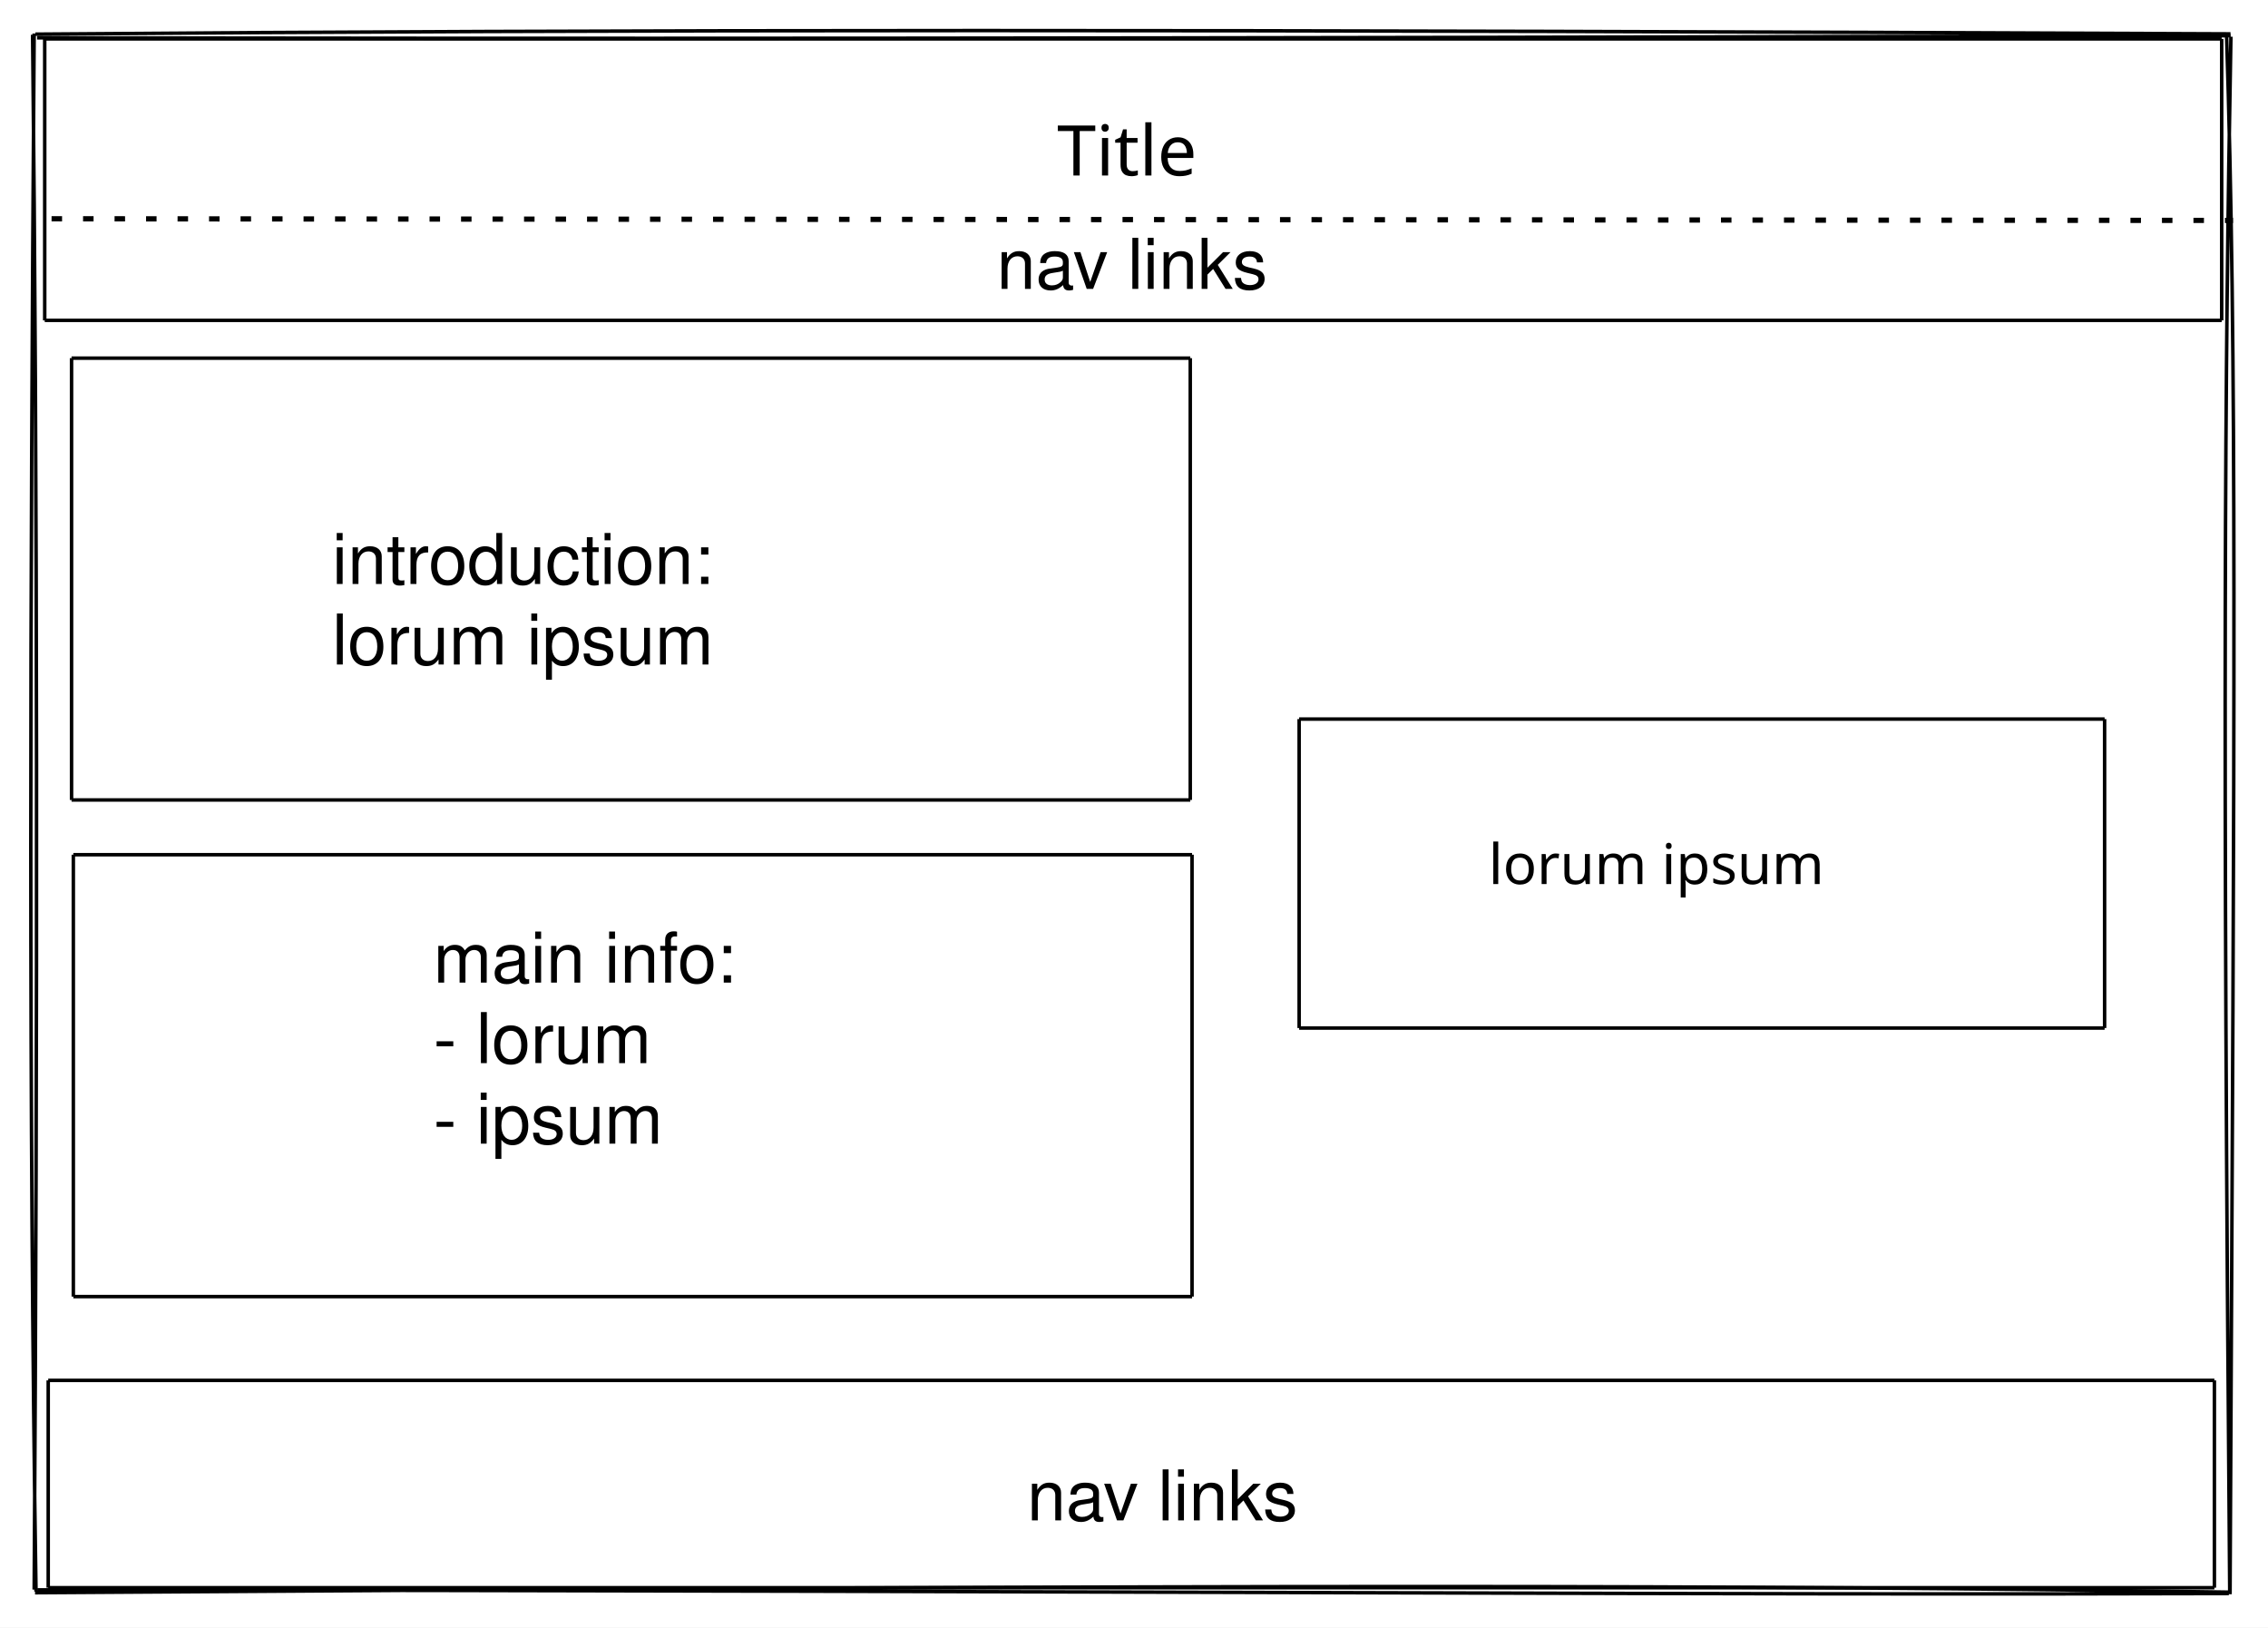
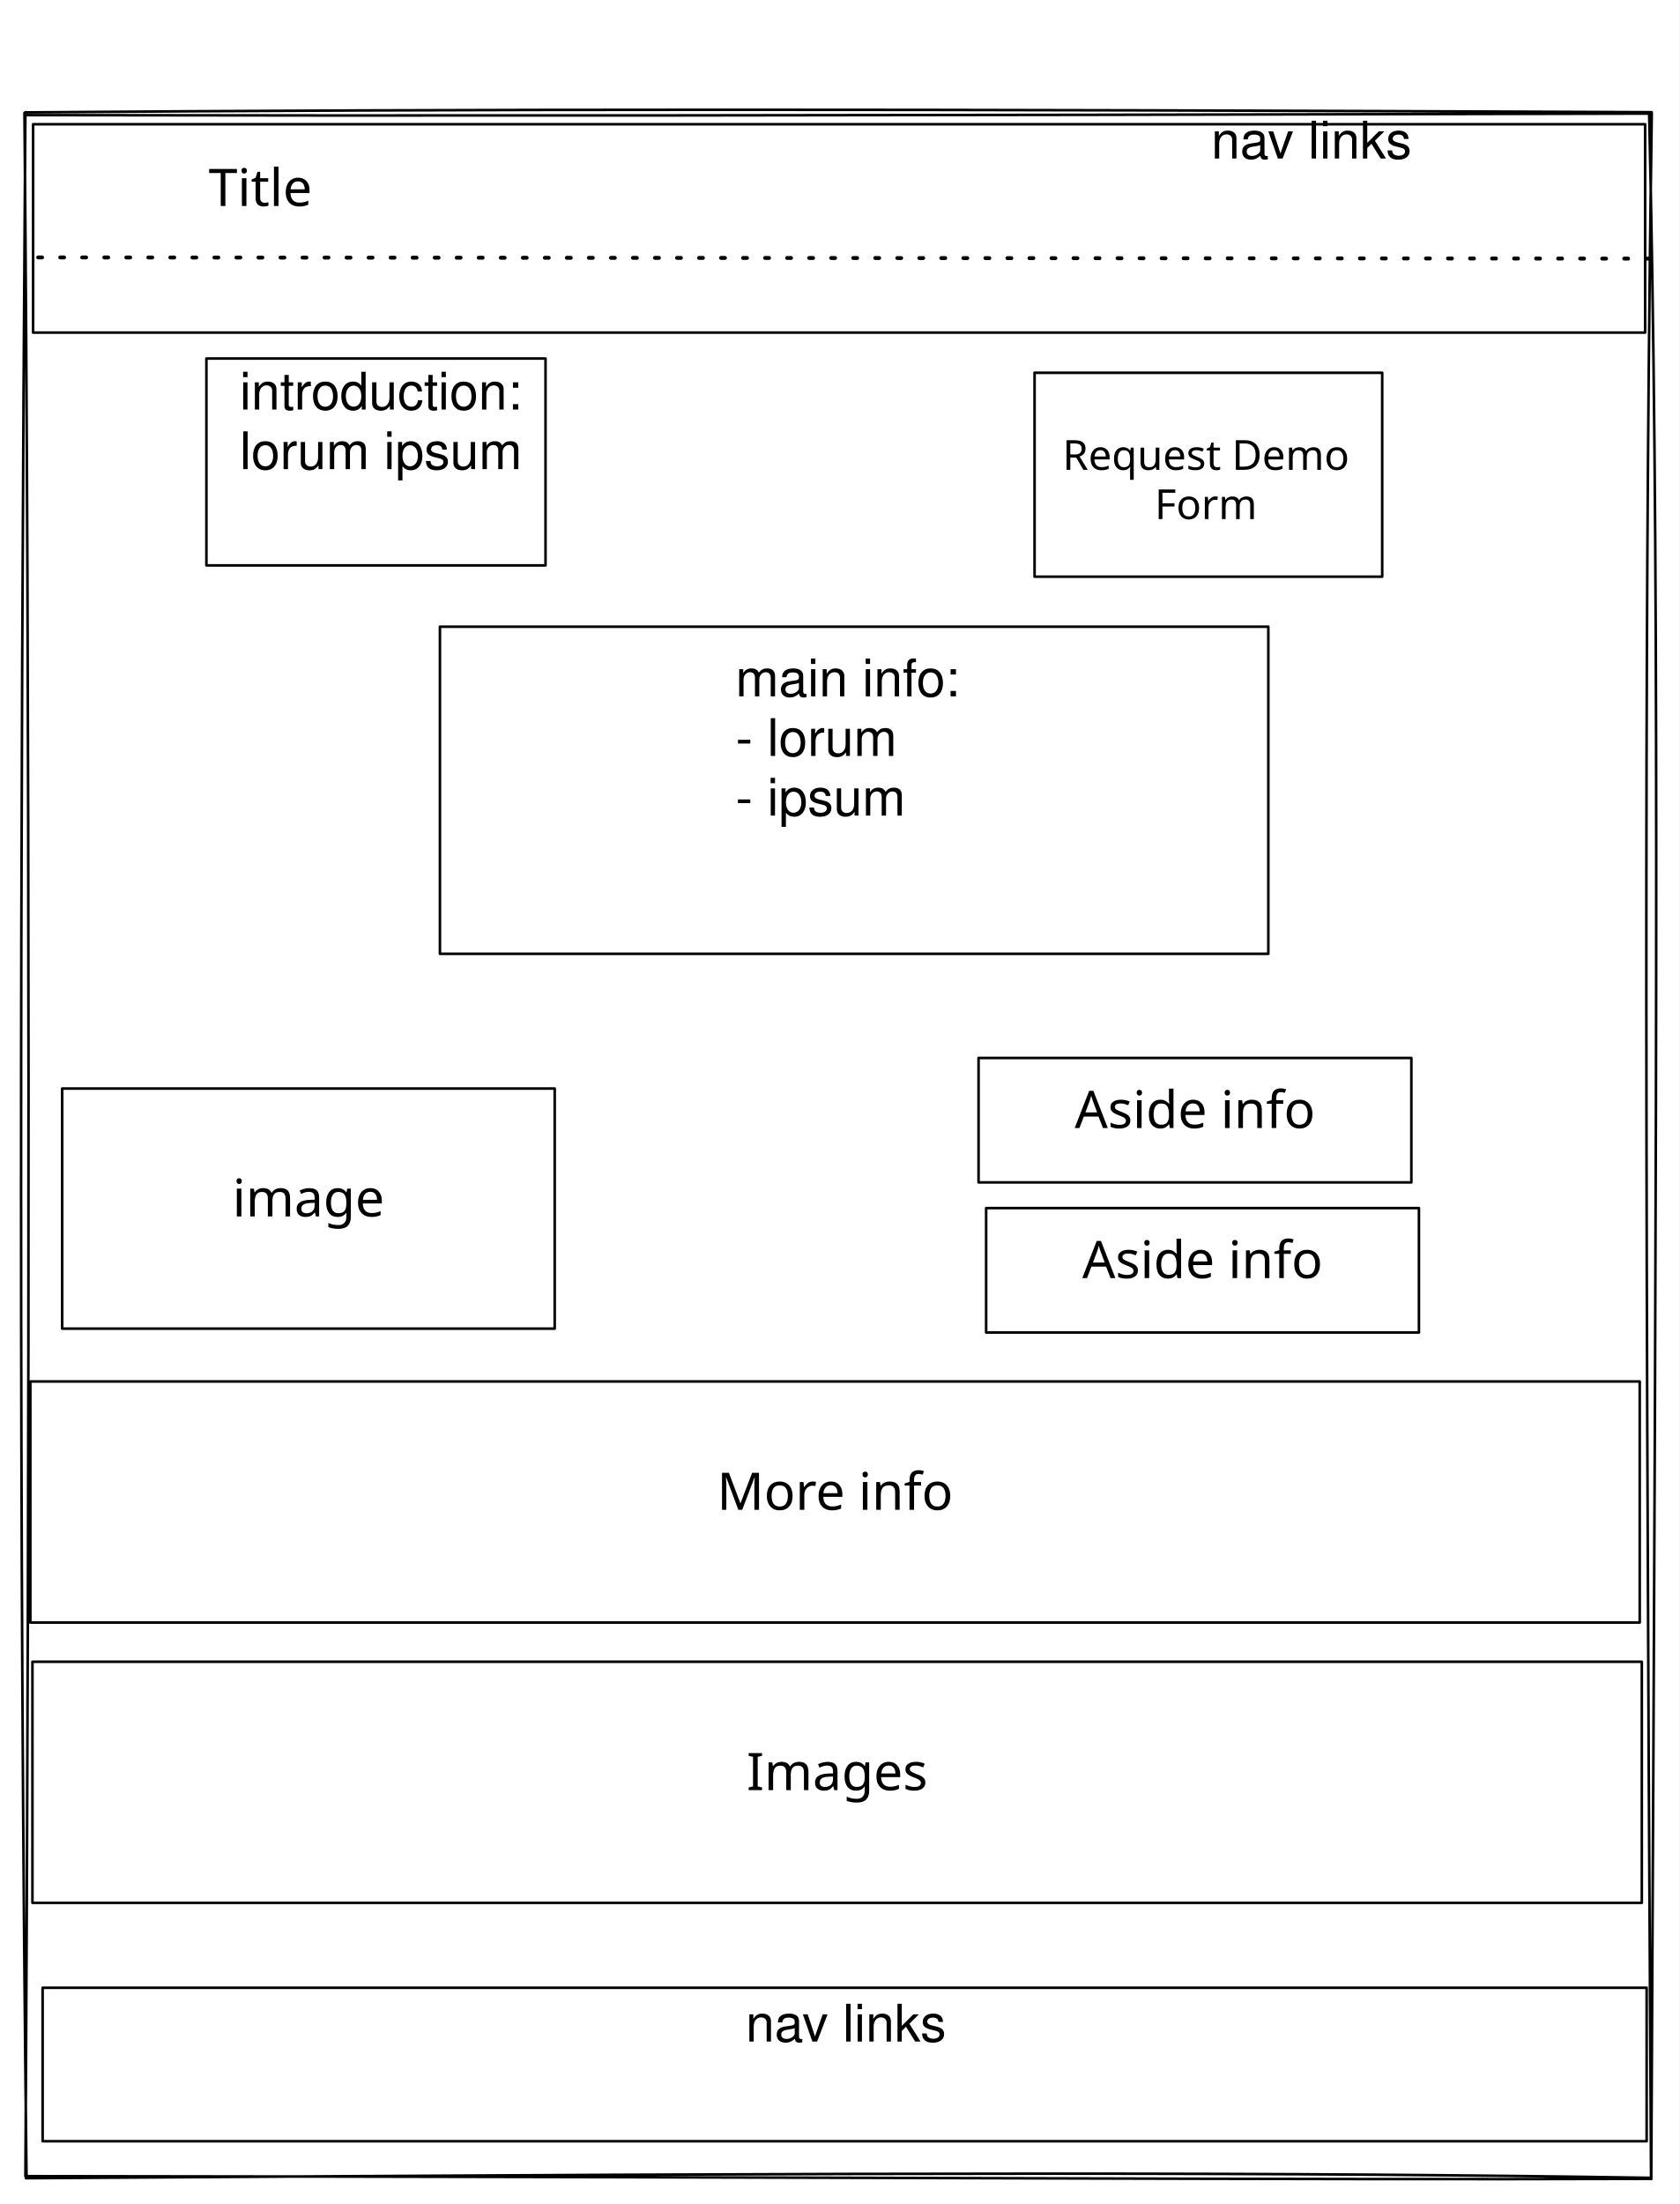
- <svg xmlns="http://www.w3.org/2000/svg" version="1.1" viewBox="0 0 648.035 464.891" width="1296.07" height="929.781">
+ <svg xmlns="http://www.w3.org/2000/svg" version="1.1" viewBox="0 0 648.035 850.278" width="648.035" height="850.278">
  <defs>
-     <style>
+     <style class="style-fonts">
      @font-face {
        font-family: "Virgil";
-         src: url("https://excalidraw.com/FG_Virgil.woff2");
+         src: url("https://excalidraw.com/Virgil.woff2");
      }
      @font-face {
        font-family: "Cascadia";
        src: url("https://excalidraw.com/Cascadia.woff2");
      }
    </style>
  </defs>
-   <rect x="0" y="0" width="648.035" height="464.891" fill="#ffffff" />
-   <g transform="translate(10 10) rotate(0 313.5117 222.4453)">
-     <path d="M0.6 0.794 C149.144 1.071, 297.369 1.04, 627.376 0.203 M0.12 -0.246 C169.793 -1.604, 340.22 -1.589, 627.323 -0.327 M626.189 -0.326 C629.157 92.559, 628.523 184.311, 627.193 445.38 M627.44 0.49 C625.709 96.954, 624.987 193.267, 627.096 444.405 M626.842 445.188 C482.914 445.654, 339.435 444.501, 0.798 444.144 M626.767 444.788 C490.23 442.678, 353.134 442.573, 0.006 444.953 M-0.234 444.05 C0.761 283.604, 0.721 124.838, -0.688 -0.062 M0.293 444.629 C-1.819 305.057, -1.398 165.153, -0.241 -0.429" stroke="#000000" stroke-width="1" fill="none" />
+   <rect x="0" y="0" width="648.035" height="850.278" fill="#ffffff" />
+   <g stroke-linecap="round" transform="translate(10 43.61576) rotate(0 313.5117 398.3311)">
+     <path d="M0.6 0.79 C149.14 1.07, 297.37 1.04, 627.38 0.2 M0.12 -0.25 C169.79 -1.6, 340.22 -1.59, 627.32 -0.33 M626.34 -0.26 C630.11 165.54, 629.6 330.42, 627.16 797.06 M627.36 0.4 C624.92 173.42, 624.33 346.33, 627.08 796.27 M626.84 796.96 C482.91 797.43, 339.43 796.27, 0.8 795.92 M626.77 796.56 C490.23 794.45, 353.13 794.34, 0.01 796.72 M-0.19 795.98 C1.49 508.61, 1.45 222.6, -0.56 -0.05 M0.24 796.45 C-2.67 546.26, -2.33 295.8, -0.2 -0.35" stroke="#000000" stroke-width="1" fill="none" />
  </g>
-   <g transform="translate(12.77734 11.11719) rotate(0 311.0117 40.19727)">
-     <path d="M0 0 C134.136 0, 268.271 0, 622.023 0 M0 0 C197.522 0, 395.045 0, 622.023 0 M622.023 0 C622.023 24.707, 622.023 49.414, 622.023 80.395 M622.023 0 C622.023 20.52, 622.023 41.041, 622.023 80.395 M622.023 80.395 C415.865 80.395, 209.706 80.395, 0 80.395 M622.023 80.395 C382.093 80.395, 142.163 80.395, 0 80.395 M0 80.395 C0 63.662, 0 46.929, 0 0 M0 80.395 C0 60.955, 0 41.516, 0 0" stroke="#000000" stroke-width="1" fill="none" />
+   <g stroke-linecap="round" transform="translate(12.77734 47.93296) rotate(0 311.0117 40.19727)">
+     <path d="M0 0 C134.14 0, 268.27 0, 622.02 0 M0 0 C197.52 0, 395.04 0, 622.02 0 M622.02 0 C622.02 24.71, 622.02 49.41, 622.02 80.39 M622.02 0 C622.02 20.52, 622.02 41.04, 622.02 80.39 M622.02 80.39 C415.86 80.39, 209.71 80.39, 0 80.39 M622.02 80.39 C382.09 80.39, 142.16 80.39, 0 80.39 M0 80.39 C0 63.66, 0 46.93, 0 0 M0 80.39 C0 60.96, 0 41.52, 0 0" stroke="#000000" stroke-width="1" fill="none" />
  </g>
-   <g transform="translate(292.5156 31.13086) rotate(0 29.5 12)">
-     <text x="29.5" y="19" font-family="Cascadia, Segoe UI Emoji" font-size="20px" fill="#000000" text-anchor="middle" style="white-space: pre;" direction="ltr">Title</text>
+   <g transform="translate(71.18221 63.94667) rotate(0 29.29688 12)">
+     <text x="29.297" y="0" font-family="Cascadia, Segoe UI Emoji" font-size="20px" fill="#000000" text-anchor="middle" style="white-space: pre;" direction="ltr" dominant-baseline="text-before-edge">Title</text>
  </g>
-   <g>
-     <g transform="translate(14.73438 62.48828) rotate(0 311.6504 0.2363281)">
-       <path d="M0 0 C103.883 0.079, 519.417 0.394, 623.301 0.473" stroke="#000000" stroke-width="1.5" fill="none" stroke-dasharray="3 6" />
+   <g stroke-linecap="round">
+     <g transform="translate(14.73438 99.30406) rotate(0 311.6504 0.2363281)">
+       <path d="M0 0 C103.88 0.08, 519.42 0.39, 623.3 0.47" stroke="#000000" stroke-width="1.5" fill="none" stroke-dasharray="1.5 7" />
    </g>
  </g>
-   <g transform="translate(284.4727 18.51758) rotate(0 39 34.5)">
-     <text x="39" y="18" font-family="Helvetica, Segoe UI Emoji" font-size="20px" fill="#000000" text-anchor="middle" style="white-space: pre;" direction="ltr" />
-     <text x="39" y="41" font-family="Helvetica, Segoe UI Emoji" font-size="20px" fill="#000000" text-anchor="middle" style="white-space: pre;" direction="ltr" />
-     <text x="39" y="64" font-family="Helvetica, Segoe UI Emoji" font-size="20px" fill="#000000" text-anchor="middle" style="white-space: pre;" direction="ltr">nav links</text>
+   <mask />
+   <g transform="translate(467.1394 10) rotate(0 38.90625 34.5)">
+     <text x="38.906" y="0" font-family="Helvetica, Segoe UI Emoji" font-size="20px" fill="#000000" text-anchor="middle" style="white-space: pre;" direction="ltr" dominant-baseline="text-before-edge" />
+     <text x="38.906" y="23" font-family="Helvetica, Segoe UI Emoji" font-size="20px" fill="#000000" text-anchor="middle" style="white-space: pre;" direction="ltr" dominant-baseline="text-before-edge" />
+     <text x="38.906" y="46" font-family="Helvetica, Segoe UI Emoji" font-size="20px" fill="#000000" text-anchor="middle" style="white-space: pre;" direction="ltr" dominant-baseline="text-before-edge">nav links</text>
  </g>
-   <g transform="translate(20.44531 102.2969) rotate(0 159.8242 63.10547)">
-     <path d="M0 0 C97.732 0, 195.464 0, 319.648 0 M0 0 C103.943 0, 207.886 0, 319.648 0 M319.648 0 C319.648 30.515, 319.648 61.031, 319.648 126.211 M319.648 0 C319.648 29.684, 319.648 59.367, 319.648 126.211 M319.648 126.211 C231.4 126.211, 143.151 126.211, 0 126.211 M319.648 126.211 C224.885 126.211, 130.122 126.211, 0 126.211 M0 126.211 C0 85.525, 0 44.839, 0 0 M0 126.211 C0 77.131, 0 28.051, 0 0" stroke="#000000" stroke-width="1" fill="none" />
+   <g stroke-linecap="round" transform="translate(79.64539 138.3126) rotate(0 65.42422 39.90547)">
+     <path d="M0 0 C40.01 0, 80.01 0, 130.85 0 M0 0 C42.55 0, 85.1 0, 130.85 0 M130.85 0 C130.85 19.3, 130.85 38.59, 130.85 79.81 M130.85 0 C130.85 18.77, 130.85 37.54, 130.85 79.81 M130.85 79.81 C94.72 79.81, 58.6 79.81, 0 79.81 M130.85 79.81 C92.06 79.81, 53.27 79.81, 0 79.81 M0 79.81 C0 54.08, 0 28.35, 0 0 M0 79.81 C0 48.77, 0 17.74, 0 0" stroke="#000000" stroke-width="1" fill="none" />
  </g>
-   <g transform="translate(94.89844 148.8164) rotate(0 54.5 23)">
-     <text x="0" y="18" font-family="Helvetica, Segoe UI Emoji" font-size="20px" fill="#000000" text-anchor="start" style="white-space: pre;" direction="ltr">introduction:</text>
-     <text x="0" y="41" font-family="Helvetica, Segoe UI Emoji" font-size="20px" fill="#000000" text-anchor="start" style="white-space: pre;" direction="ltr">lorum ipsum</text>
+   <g transform="translate(92.49841 152.8322) rotate(0 54.47754 23)">
+     <text x="0" y="0" font-family="Helvetica, Segoe UI Emoji" font-size="20px" fill="#000000" text-anchor="start" style="white-space: pre;" direction="ltr" dominant-baseline="text-before-edge">introduction:</text>
+     <text x="0" y="23" font-family="Helvetica, Segoe UI Emoji" font-size="20px" fill="#000000" text-anchor="start" style="white-space: pre;" direction="ltr" dominant-baseline="text-before-edge">lorum ipsum</text>
  </g>
-   <g transform="translate(20.95312 244.1484) rotate(0 159.8242 63.10547)">
-     <path d="M0 0 C96.725 0, 193.45 0, 319.648 0 M0 0 C117.139 0, 234.278 0, 319.648 0 M319.648 0 C319.648 28.803, 319.648 57.606, 319.648 126.211 M319.648 0 C319.648 25.912, 319.648 51.823, 319.648 126.211 M319.648 126.211 C222.451 126.211, 125.254 126.211, 0 126.211 M319.648 126.211 C245.21 126.211, 170.771 126.211, 0 126.211 M0 126.211 C0 93.868, 0 61.525, 0 0 M0 126.211 C0 100.697, 0 75.184, 0 0" stroke="#000000" stroke-width="1" fill="none" />
+   <g stroke-linecap="round" transform="translate(169.7531 241.7641) rotate(0 159.8242 63.10547)">
+     <path d="M0 0 C96.72 0, 193.45 0, 319.65 0 M0 0 C117.14 0, 234.28 0, 319.65 0 M319.65 0 C319.65 28.8, 319.65 57.61, 319.65 126.21 M319.65 0 C319.65 25.91, 319.65 51.82, 319.65 126.21 M319.65 126.21 C222.45 126.21, 125.25 126.21, 0 126.21 M319.65 126.21 C245.21 126.21, 170.77 126.21, 0 126.21 M0 126.21 C0 93.87, 0 61.52, 0 0 M0 126.21 C0 100.7, 0 75.18, 0 0" stroke="#000000" stroke-width="1" fill="none" />
  </g>
-   <g transform="translate(123.832 262.6719) rotate(0 43.5 46)">
-     <text x="0" y="18" font-family="Helvetica, Segoe UI Emoji" font-size="20px" fill="#000000" text-anchor="start" style="white-space: pre;" direction="ltr">main info:</text>
-     <text x="0" y="41" font-family="Helvetica, Segoe UI Emoji" font-size="20px" fill="#000000" text-anchor="start" style="white-space: pre;" direction="ltr">- lorum</text>
-     <text x="0" y="64" font-family="Helvetica, Segoe UI Emoji" font-size="20px" fill="#000000" text-anchor="start" style="white-space: pre;" direction="ltr">- ipsum</text>
-     <text x="0" y="87" font-family="Helvetica, Segoe UI Emoji" font-size="20px" fill="#000000" text-anchor="start" style="white-space: pre;" direction="ltr" />
+   <g transform="translate(283.832 263.4877) rotate(0 43.35449 46)">
+     <text x="0" y="0" font-family="Helvetica, Segoe UI Emoji" font-size="20px" fill="#000000" text-anchor="start" style="white-space: pre;" direction="ltr" dominant-baseline="text-before-edge">main info:</text>
+     <text x="0" y="23" font-family="Helvetica, Segoe UI Emoji" font-size="20px" fill="#000000" text-anchor="start" style="white-space: pre;" direction="ltr" dominant-baseline="text-before-edge">- lorum</text>
+     <text x="0" y="46" font-family="Helvetica, Segoe UI Emoji" font-size="20px" fill="#000000" text-anchor="start" style="white-space: pre;" direction="ltr" dominant-baseline="text-before-edge">- ipsum</text>
+     <text x="0" y="69" font-family="Helvetica, Segoe UI Emoji" font-size="20px" fill="#000000" text-anchor="start" style="white-space: pre;" direction="ltr" dominant-baseline="text-before-edge" />
  </g>
-   <g transform="translate(371.2031 205.3945) rotate(0 115.0723 44.13281)">
-     <path d="M0 0 C69.12 0, 138.241 0, 230.145 0 M0 0 C47.617 0, 95.235 0, 230.145 0 M230.145 0 C230.145 23.871, 230.145 47.741, 230.145 88.266 M230.145 0 C230.145 23.589, 230.145 47.178, 230.145 88.266 M230.145 88.266 C159.058 88.266, 87.971 88.266, 0 88.266 M230.145 88.266 C147.787 88.266, 65.429 88.266, 0 88.266 M0 88.266 C0 64.283, 0 40.3, 0 0 M0 88.266 C0 55.98, 0 23.695, 0 0" stroke="#000000" stroke-width="1" fill="none" />
+   <g stroke-linecap="round" transform="translate(399.2031 143.8104) rotate(0 67.07227 39.33281)">
+     <path d="M0 0 C40.29 0, 80.58 0, 134.14 0 M0 0 C27.75 0, 55.51 0, 134.14 0 M134.14 0 C134.14 21.27, 134.14 42.55, 134.14 78.67 M134.14 0 C134.14 21.02, 134.14 42.05, 134.14 78.67 M134.14 78.67 C92.71 78.67, 51.28 78.67, 0 78.67 M134.14 78.67 C86.14 78.67, 38.14 78.67, 0 78.67 M0 78.67 C0 57.29, 0 35.92, 0 0 M0 78.67 C0 49.89, 0 21.12, 0 0" stroke="#000000" stroke-width="1" fill="none" />
  </g>
-   <g transform="translate(421.7754 237.5273) rotate(0 51.5 9.5)">
-     <text x="51.5" y="15" font-family="Cascadia, Segoe UI Emoji" font-size="16px" fill="#000000" text-anchor="middle" style="white-space: pre;" direction="ltr">lorum ipsum</text>
+   <g transform="translate(409.0879 168.8431) rotate(0 56.25 19)">
+     <text x="56.25" y="0" font-family="Cascadia, Segoe UI Emoji" font-size="16px" fill="#000000" text-anchor="middle" style="white-space: pre;" direction="ltr" dominant-baseline="text-before-edge">Request Demo</text>
+     <text x="56.25" y="19" font-family="Cascadia, Segoe UI Emoji" font-size="16px" fill="#000000" text-anchor="middle" style="white-space: pre;" direction="ltr" dominant-baseline="text-before-edge">Form</text>
  </g>
-   <g transform="translate(13.77734 394.3047) rotate(0 309.4707 29.60742)">
-     <path d="M0 0 C163.218 0, 326.436 0, 618.941 0 M0 0 C200.452 0, 400.905 0, 618.941 0 M618.941 0 C618.941 21.441, 618.941 42.883, 618.941 59.215 M618.941 0 C618.941 15.522, 618.941 31.044, 618.941 59.215 M618.941 59.215 C384.325 59.215, 149.709 59.215, 0 59.215 M618.941 59.215 C387.054 59.215, 155.166 59.215, 0 59.215 M0 59.215 C0 42.598, 0 25.982, 0 0 M0 59.215 C0 37.503, 0 15.792, 0 0" stroke="#000000" stroke-width="1" fill="none" />
+   <g stroke-linecap="round" transform="translate(16.44395 766.8538) rotate(0 309.4707 29.60742)">
+     <path d="M0 0 C163.22 0, 326.44 0, 618.94 0 M0 0 C200.45 0, 400.9 0, 618.94 0 M618.94 0 C618.94 21.44, 618.94 42.88, 618.94 59.21 M618.94 0 C618.94 15.52, 618.94 31.04, 618.94 59.21 M618.94 59.21 C384.33 59.21, 149.71 59.21, 0 59.21 M618.94 59.21 C387.05 59.21, 155.17 59.21, 0 59.21 M0 59.21 C0 42.6, 0 25.98, 0 0 M0 59.21 C0 37.5, 0 15.79, 0 0" stroke="#000000" stroke-width="1" fill="none" />
  </g>
-   <g transform="translate(293.127 416.2949) rotate(0 39 11.5)">
-     <text x="39" y="18" font-family="Helvetica, Segoe UI Emoji" font-size="20px" fill="#000000" text-anchor="middle" style="white-space: pre;" direction="ltr">nav links</text>
+   <g transform="translate(287.5269 782.444) rotate(0 38.90625 11.5)">
+     <text x="38.906" y="0" font-family="Helvetica, Segoe UI Emoji" font-size="20px" fill="#000000" text-anchor="middle" style="white-space: pre;" direction="ltr" dominant-baseline="text-before-edge">nav links</text>
+   </g>
+   <g stroke-linecap="round" transform="translate(23.99335 419.9556) rotate(0 95.02423 46.30548)">
+     <path d="M0 0 C67.77 0, 135.54 0, 190.05 0 M0 0 C39.28 0, 78.57 0, 190.05 0 M190.05 0 C190.05 35.48, 190.05 70.96, 190.05 92.61 M190.05 0 C190.05 28.88, 190.05 57.77, 190.05 92.61 M190.05 92.61 C142.04 92.61, 94.03 92.61, 0 92.61 M190.05 92.61 C128.32 92.61, 66.58 92.61, 0 92.61 M0 92.61 C0 59.89, 0 27.17, 0 0 M0 92.61 C0 60.15, 0 27.68, 0 0" stroke="#000000" stroke-width="1" fill="none" />
+   </g>
+   <g transform="translate(93.3476 453.7611) rotate(0 25.66998 12.5)">
+     <text x="25.67" y="0" font-family="Virgil, Segoe UI Emoji" font-size="20px" fill="#000000" text-anchor="middle" style="white-space: pre;" direction="ltr" dominant-baseline="text-before-edge">image</text>
+   </g>
+   <g stroke-linecap="round" transform="translate(377.5933 408.1555) rotate(0 83.5 24)">
+     <path d="M0 0 C59.64 0, 119.28 0, 167 0 M0 0 C51.02 0, 102.03 0, 167 0 M167 0 C167 13.05, 167 26.1, 167 48 M167 0 C167 12.26, 167 24.53, 167 48 M167 48 C132.37 48, 97.74 48, 0 48 M167 48 C115.71 48, 64.41 48, 0 48 M0 48 C0 31.68, 0 15.37, 0 0 M0 48 C0 37.7, 0 27.4, 0 0" stroke="#000000" stroke-width="1" fill="none" />
+   </g>
+   <g transform="translate(413.4934 419.6555) rotate(0 47.59995 12.5)">
+     <text x="47.6" y="0" font-family="Virgil, Segoe UI Emoji" font-size="20px" fill="#000000" text-anchor="middle" style="white-space: pre;" direction="ltr" dominant-baseline="text-before-edge">Aside info</text>
+   </g>
+   <g stroke-linecap="round" transform="translate(380.5176 466.061) rotate(0 83.5 24)">
+     <path d="M0 0 C58.72 0, 117.44 0, 167 0 M0 0 C52.65 0, 105.31 0, 167 0 M167 0 C167 14.34, 167 28.69, 167 48 M167 0 C167 10.96, 167 21.92, 167 48 M167 48 C111.38 48, 55.75 48, 0 48 M167 48 C113.69 48, 60.37 48, 0 48 M0 48 C0 30.29, 0 12.59, 0 0 M0 48 C0 34.45, 0 20.89, 0 0" stroke="#000000" stroke-width="1" fill="none" />
+   </g>
+   <g transform="translate(416.4176 477.561) rotate(0 47.59995 12.5)">
+     <text x="47.6" y="0" font-family="Virgil, Segoe UI Emoji" font-size="20px" fill="#000000" text-anchor="middle" style="white-space: pre;" direction="ltr" dominant-baseline="text-before-edge">Aside info</text>
+   </g>
+   <g stroke-linecap="round" transform="translate(11.70758 532.9557) rotate(0 310.5 46.5)">
+     <path d="M0 0 C225.97 0, 451.94 0, 621 0 M0 0 C205.86 0, 411.72 0, 621 0 M621 0 C621 36.32, 621 72.63, 621 93 M621 0 C621 32.76, 621 65.53, 621 93 M621 93 C423.5 93, 226 93, 0 93 M621 93 C473.26 93, 325.52 93, 0 93 M0 93 C0 72.78, 0 52.57, 0 0 M0 93 C0 57.16, 0 21.31, 0 0" stroke="#000000" stroke-width="1" fill="none" />
+   </g>
+   <g transform="translate(276.9776 566.9557) rotate(0 45.22996 12.5)">
+     <text x="45.23" y="0" font-family="Virgil, Segoe UI Emoji" font-size="20px" fill="#000000" text-anchor="middle" style="white-space: pre;" direction="ltr" dominant-baseline="text-before-edge">More info</text>
+   </g>
+   <g stroke-linecap="round" transform="translate(12.51762 641.0944) rotate(0 310.5 46.5)">
+     <path d="M0 0 C219.48 0, 438.96 0, 621 0 M0 0 C189.27 0, 378.54 0, 621 0 M621 0 C621 35.47, 621 70.94, 621 93 M621 0 C621 36.64, 621 73.27, 621 93 M621 93 C477.15 93, 333.31 93, 0 93 M621 93 C469.93 93, 318.87 93, 0 93 M0 93 C0 68.57, 0 44.14, 0 0 M0 93 C0 73.27, 0 53.53, 0 0" stroke="#000000" stroke-width="1" fill="none" />
+   </g>
+   <g transform="translate(288.6576 675.0944) rotate(0 34.35997 12.5)">
+     <text x="34.36" y="0" font-family="Virgil, Segoe UI Emoji" font-size="20px" fill="#000000" text-anchor="middle" style="white-space: pre;" direction="ltr" dominant-baseline="text-before-edge">Images</text>
  </g>
</svg>
